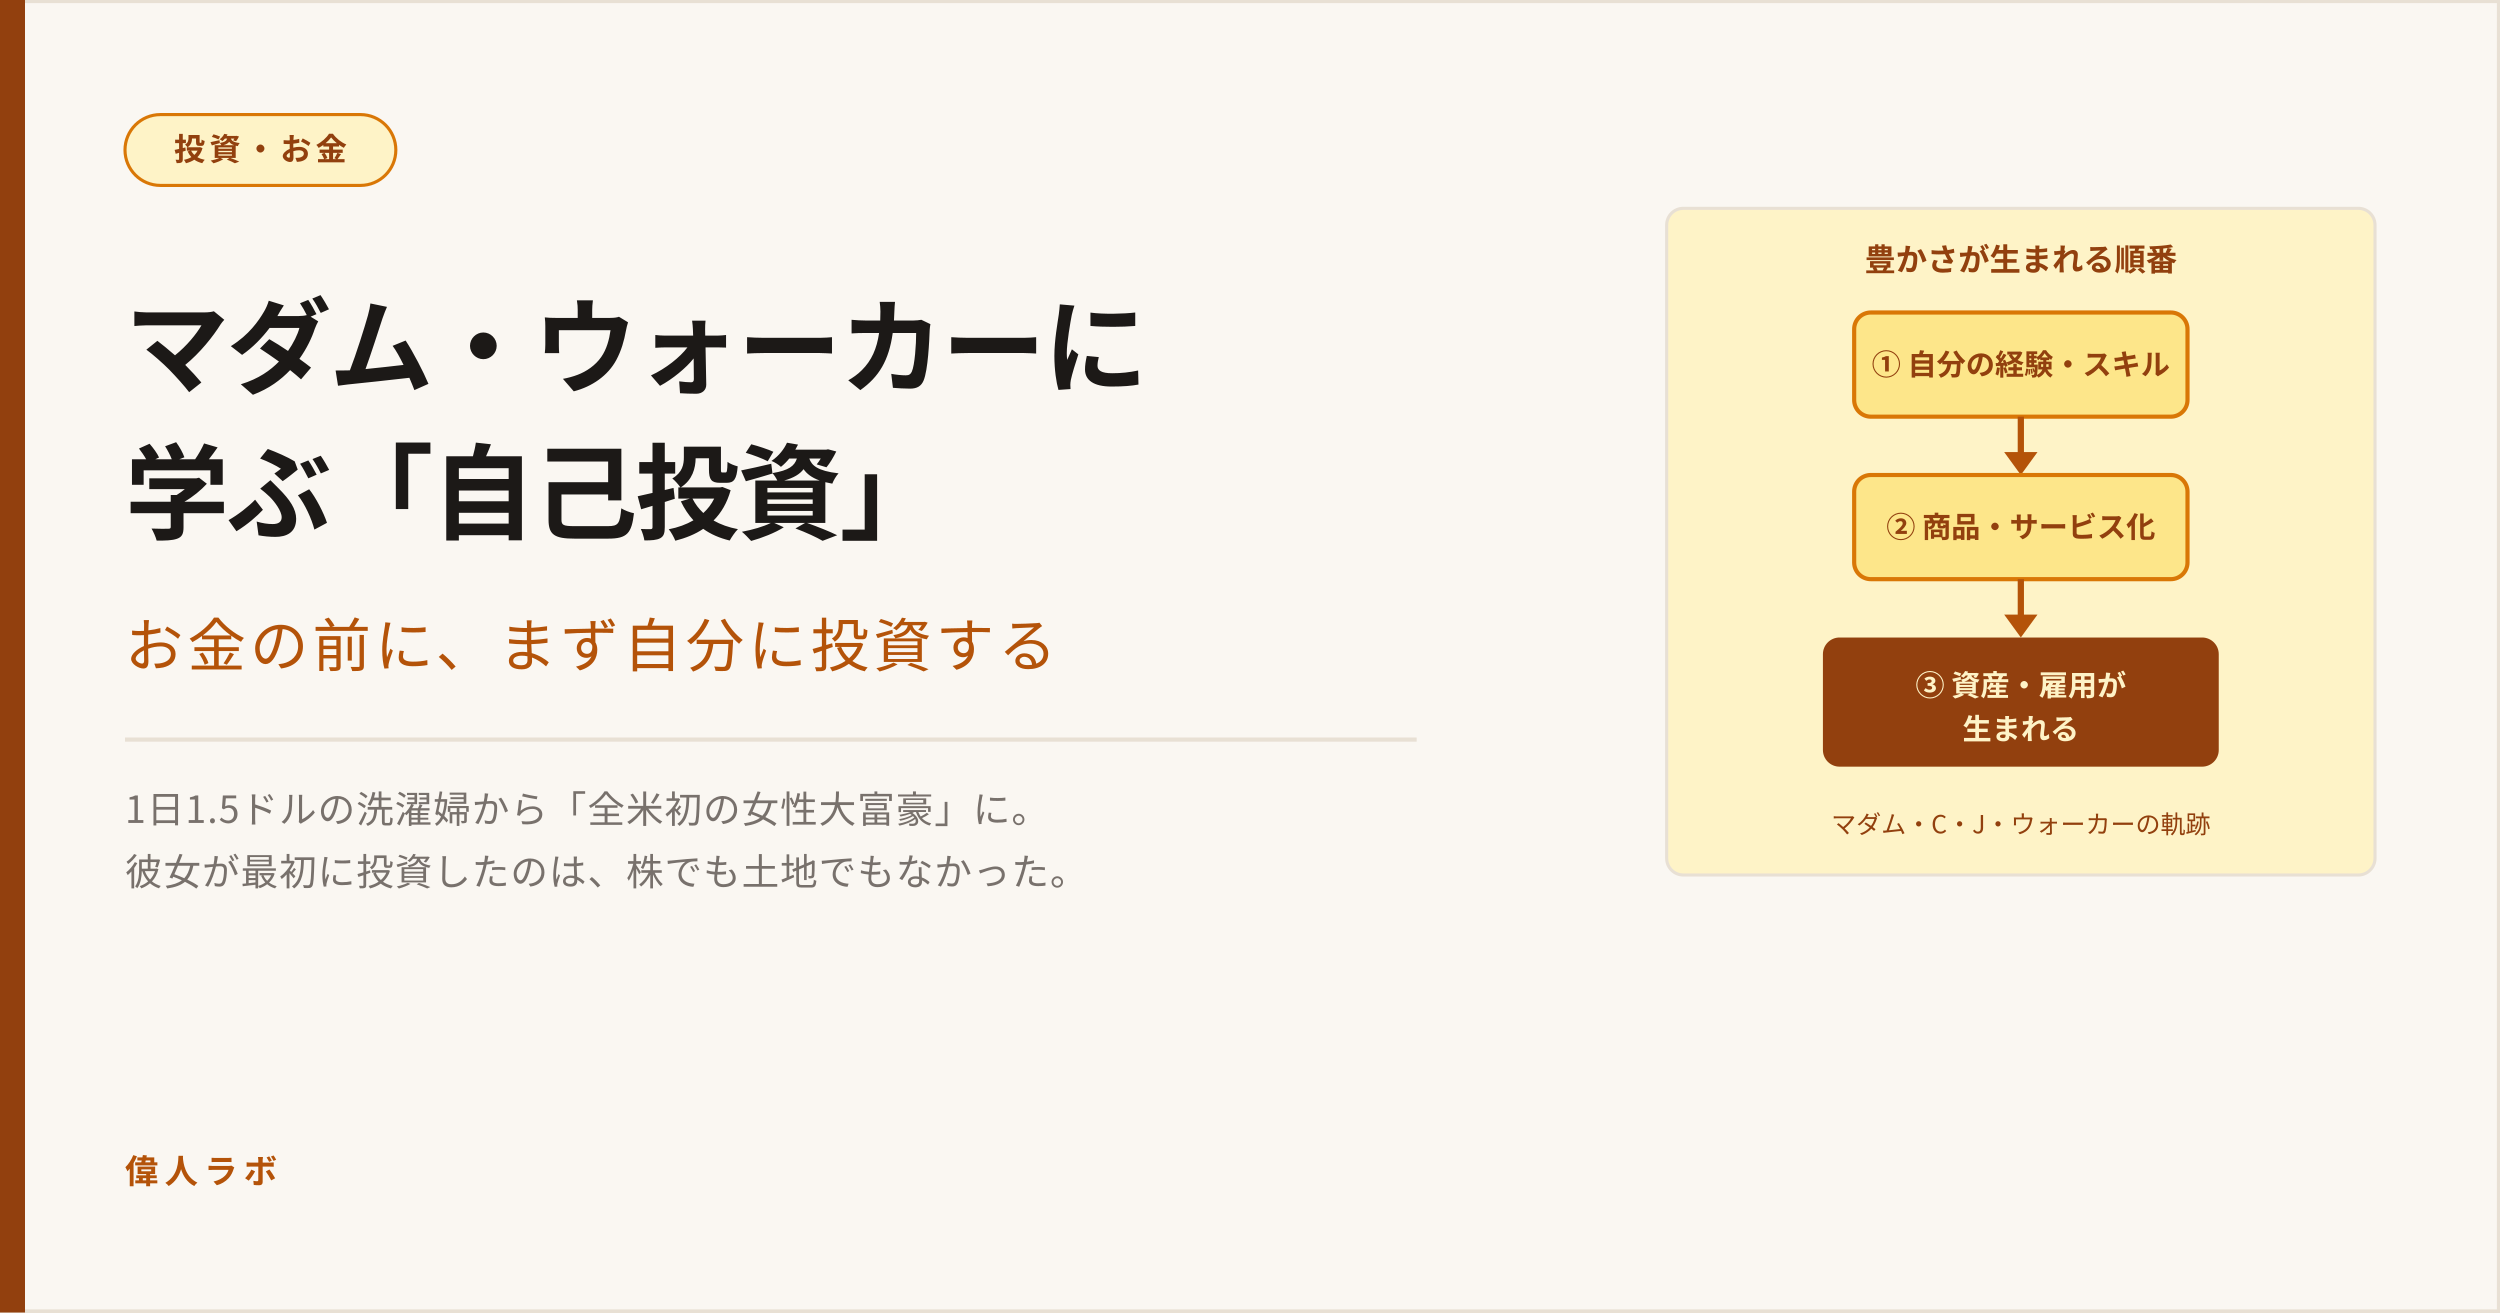
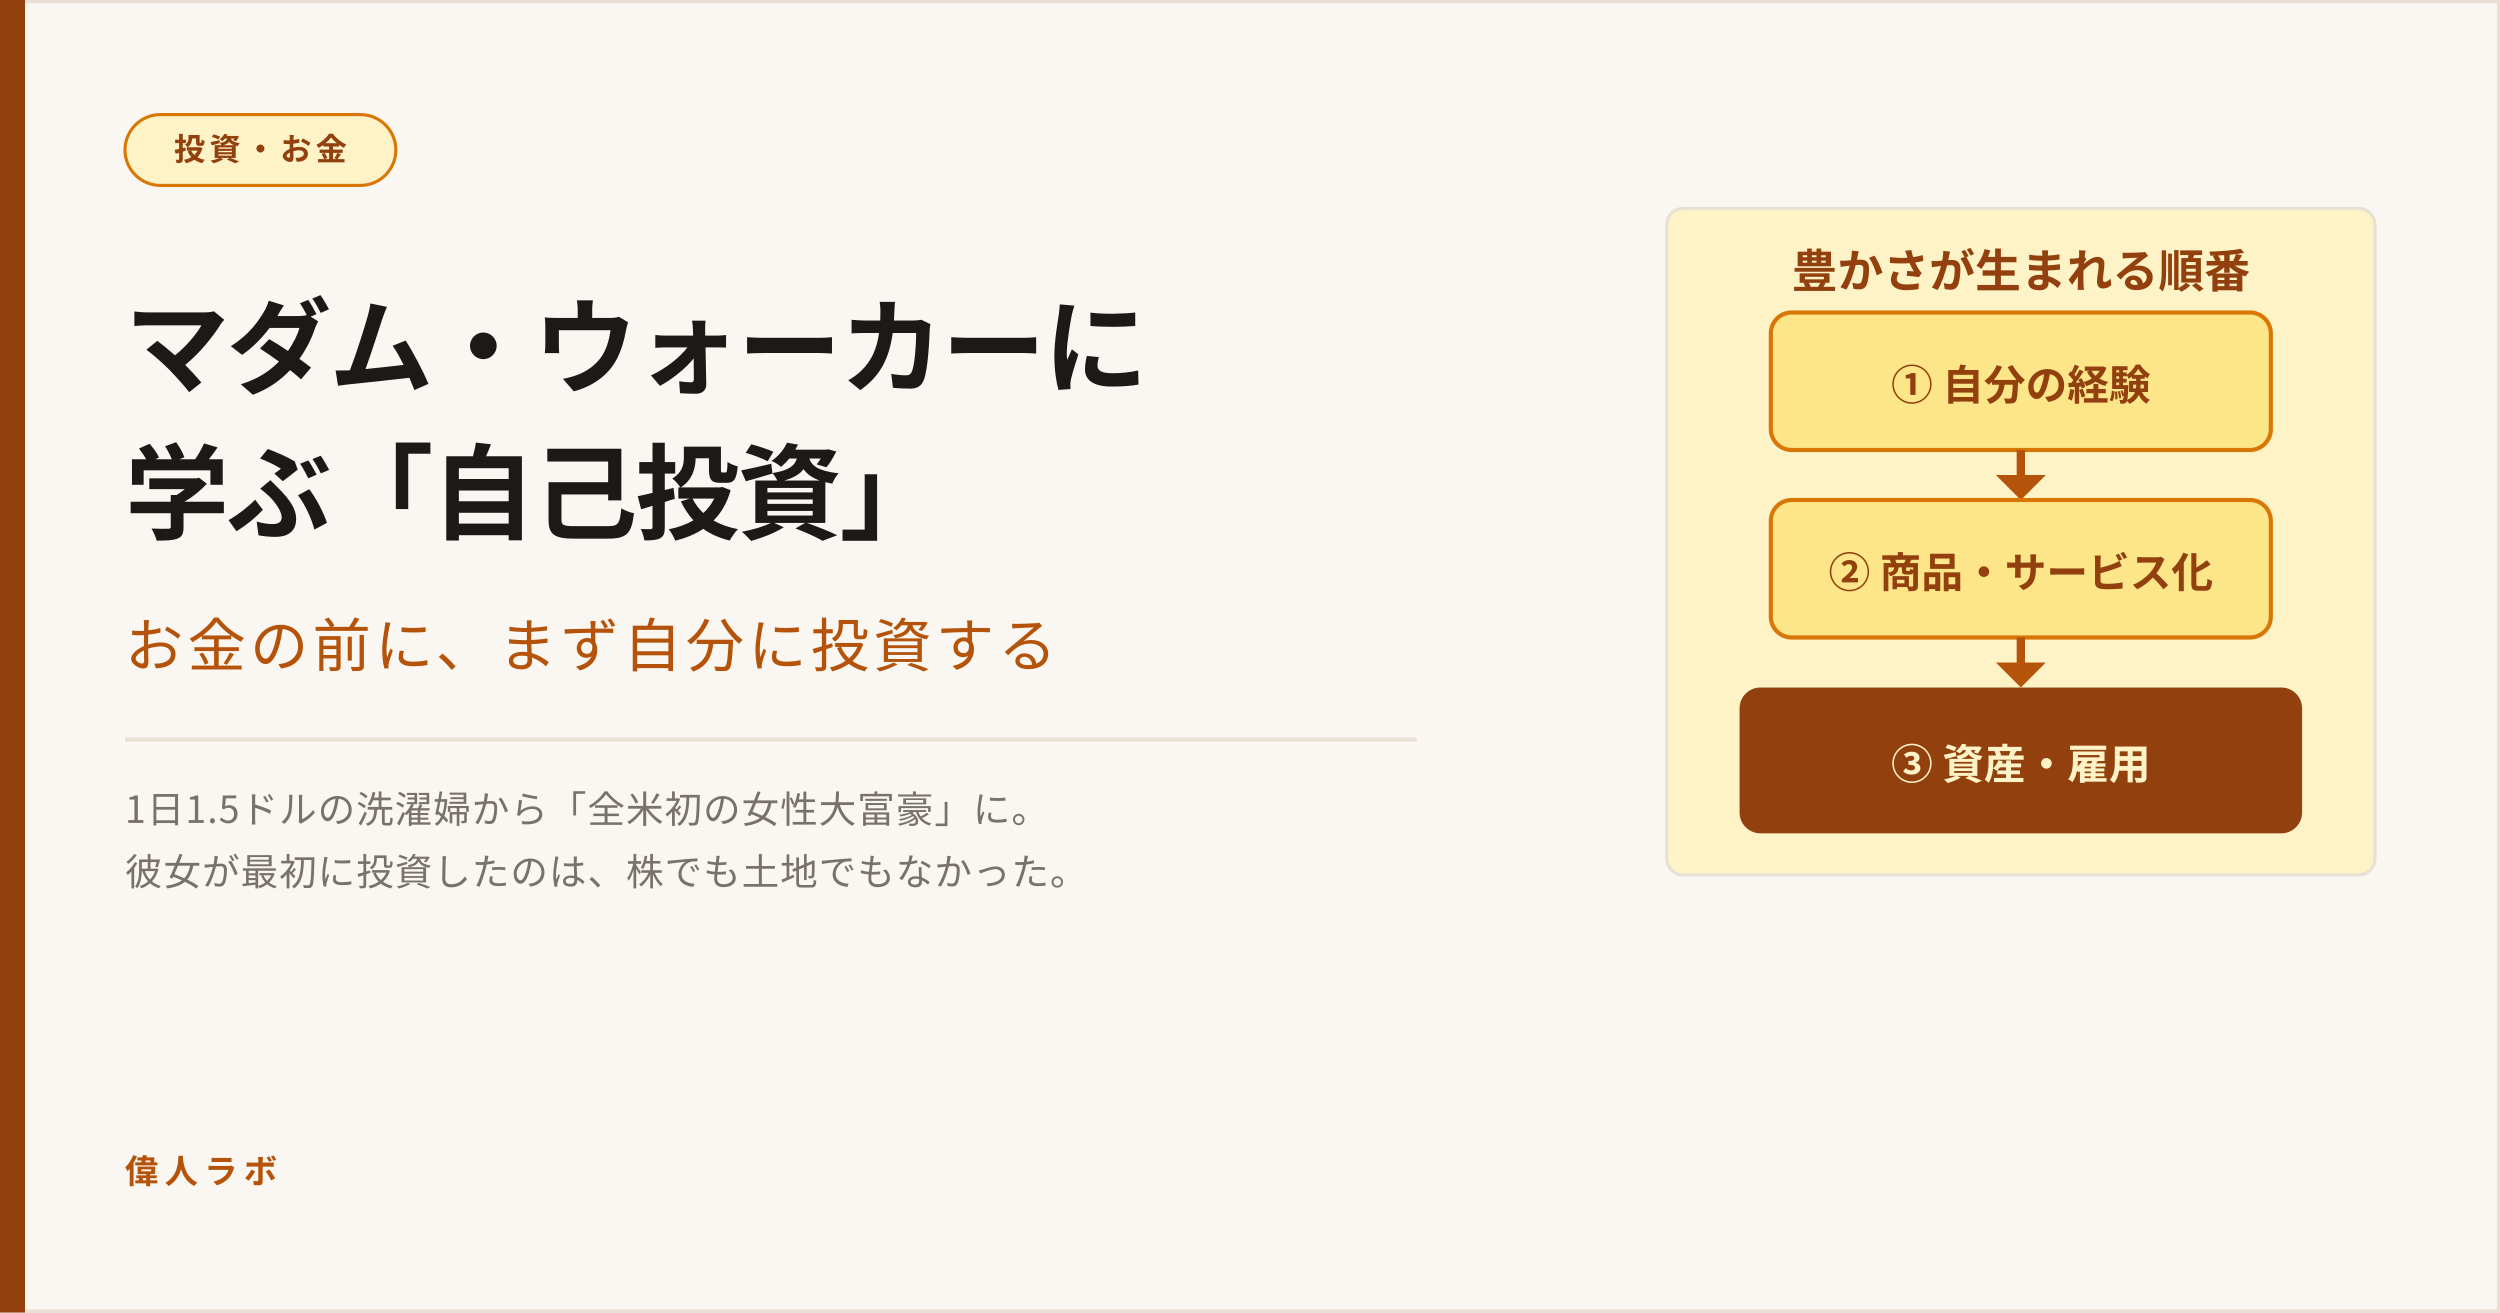
<svg xmlns="http://www.w3.org/2000/svg" width="1200" height="630" viewBox="0 0 1200 630">
  <rect width="1200" height="630" fill="#faf7f2" />
  <rect x="0" y="0" width="1200" height="630" fill="none" stroke="#e8e0d4" stroke-width="3" />
  <rect x="0" y="0" width="12" height="630" fill="#92400e" />
  <rect x="60" y="55" width="130" height="34" rx="17" fill="#fef3c7" stroke="#d97706" stroke-width="1.5" />
  <text x="125" y="77" font-family="'Hiragino Sans', 'Noto Sans CJK JP', sans-serif" font-size="15" font-weight="700" fill="#92400e" text-anchor="middle" letter-spacing="2">投資・お金</text>
  <text x="60" y="185" font-family="'Hiragino Sans', 'Noto Sans CJK JP', sans-serif" font-size="50" font-weight="700" fill="#1c1917" letter-spacing="-1">マダム・ウォーカーに</text>
  <text x="60" y="255" font-family="'Hiragino Sans', 'Noto Sans CJK JP', sans-serif" font-size="50" font-weight="700" fill="#1c1917" letter-spacing="-1">学ぶ「自己投資」</text>
  <text x="60" y="320" font-family="'Hiragino Sans', 'Noto Sans CJK JP', sans-serif" font-size="28" fill="#b45309" letter-spacing="2">お金の前に、まず自分に投資する</text>
  <line x1="60" y1="355" x2="680" y2="355" stroke="#e8e0d4" stroke-width="2" />
  <text x="60" y="395" font-family="'Hiragino Sans', 'Noto Sans CJK JP', sans-serif" font-size="18" fill="#78716c" letter-spacing="0.5">1日1.5ドルの洗濯婦から「全米初の女性大富豪」に。</text>
  <text x="60" y="425" font-family="'Hiragino Sans', 'Noto Sans CJK JP', sans-serif" font-size="18" fill="#78716c" letter-spacing="0.5">彼女が最初に投資したのは、株でも土地でもなかった。</text>
  <text x="60" y="568" font-family="'Hiragino Sans', 'Noto Sans CJK JP', sans-serif" font-size="16" fill="#b45309" font-weight="700" letter-spacing="3">偉人ラボ</text>
  <rect x="800" y="100" width="340" height="320" rx="8" fill="#fef3c7" stroke="#e8e0d4" stroke-width="1.5" />
-   <text x="970" y="130" font-family="'Hiragino Sans', 'Noto Sans CJK JP', sans-serif" font-size="15" font-weight="700" fill="#92400e" text-anchor="middle">豊かさが生まれる順番</text>
-   <rect x="890" y="150" width="160" height="50" rx="8" fill="#fde68a" stroke="#d97706" stroke-width="2" />
-   <text x="970" y="180" font-family="'Hiragino Sans', 'Noto Sans CJK JP', sans-serif" font-size="14" font-weight="700" fill="#92400e" text-anchor="middle">① 自分の経験・スキル</text>
-   <line x1="970" y1="200" x2="970" y2="223" stroke="#b45309" stroke-width="3" />
-   <path d="M 962,217 L 970,228 L 978,217 Z" fill="#b45309" />
-   <rect x="890" y="228" width="160" height="50" rx="8" fill="#fde68a" stroke="#d97706" stroke-width="2" />
-   <text x="970" y="258" font-family="'Hiragino Sans', 'Noto Sans CJK JP', sans-serif" font-size="14" font-weight="700" fill="#92400e" text-anchor="middle">② 商品・サービス化</text>
-   <line x1="970" y1="278" x2="970" y2="301" stroke="#b45309" stroke-width="3" />
-   <path d="M 962,295 L 970,306 L 978,295 Z" fill="#b45309" />
-   <rect x="875" y="306" width="190" height="62" rx="8" fill="#92400e" />
-   <text x="970" y="334" font-family="'Hiragino Sans', 'Noto Sans CJK JP', sans-serif" font-size="14" font-weight="700" fill="#fef3c7" text-anchor="middle">③ 資産・雇用が</text>
-   <text x="970" y="355" font-family="'Hiragino Sans', 'Noto Sans CJK JP', sans-serif" font-size="14" font-weight="700" fill="#fef3c7" text-anchor="middle">生まれる</text>
-   <text x="970" y="400" font-family="'Hiragino Sans', 'Noto Sans CJK JP', sans-serif" font-size="12" fill="#92400e" text-anchor="middle">マダム・C・J・ウォーカーの軌跡</text>
+   <text x="970" y="138" font-family="'Hiragino Sans', 'Noto Sans CJK JP', sans-serif" font-size="22" font-weight="700" fill="#92400e" text-anchor="middle">豊かさが生まれる順番</text>
+   <rect x="850" y="150" width="240" height="66" rx="10" fill="#fde68a" stroke="#d97706" stroke-width="2" />
+   <text x="970" y="192" font-family="'Hiragino Sans', 'Noto Sans CJK JP', sans-serif" font-size="20" font-weight="700" fill="#92400e" text-anchor="middle">① 自分の経験</text>
+   <line x1="970" y1="216" x2="970" y2="234" stroke="#b45309" stroke-width="4" />
+   <path d="M 958,228 L 970,240 L 982,228 Z" fill="#b45309" />
+   <rect x="850" y="240" width="240" height="66" rx="10" fill="#fde68a" stroke="#d97706" stroke-width="2" />
+   <text x="970" y="282" font-family="'Hiragino Sans', 'Noto Sans CJK JP', sans-serif" font-size="20" font-weight="700" fill="#92400e" text-anchor="middle">② 商品・サービス化</text>
+   <line x1="970" y1="306" x2="970" y2="324" stroke="#b45309" stroke-width="4" />
+   <path d="M 958,318 L 970,330 L 982,318 Z" fill="#b45309" />
+   <rect x="835" y="330" width="270" height="70" rx="10" fill="#92400e" />
+   <text x="970" y="374" font-family="'Hiragino Sans', 'Noto Sans CJK JP', sans-serif" font-size="20" font-weight="700" fill="#fef3c7" text-anchor="middle">③ 資産・雇用</text>
</svg>
